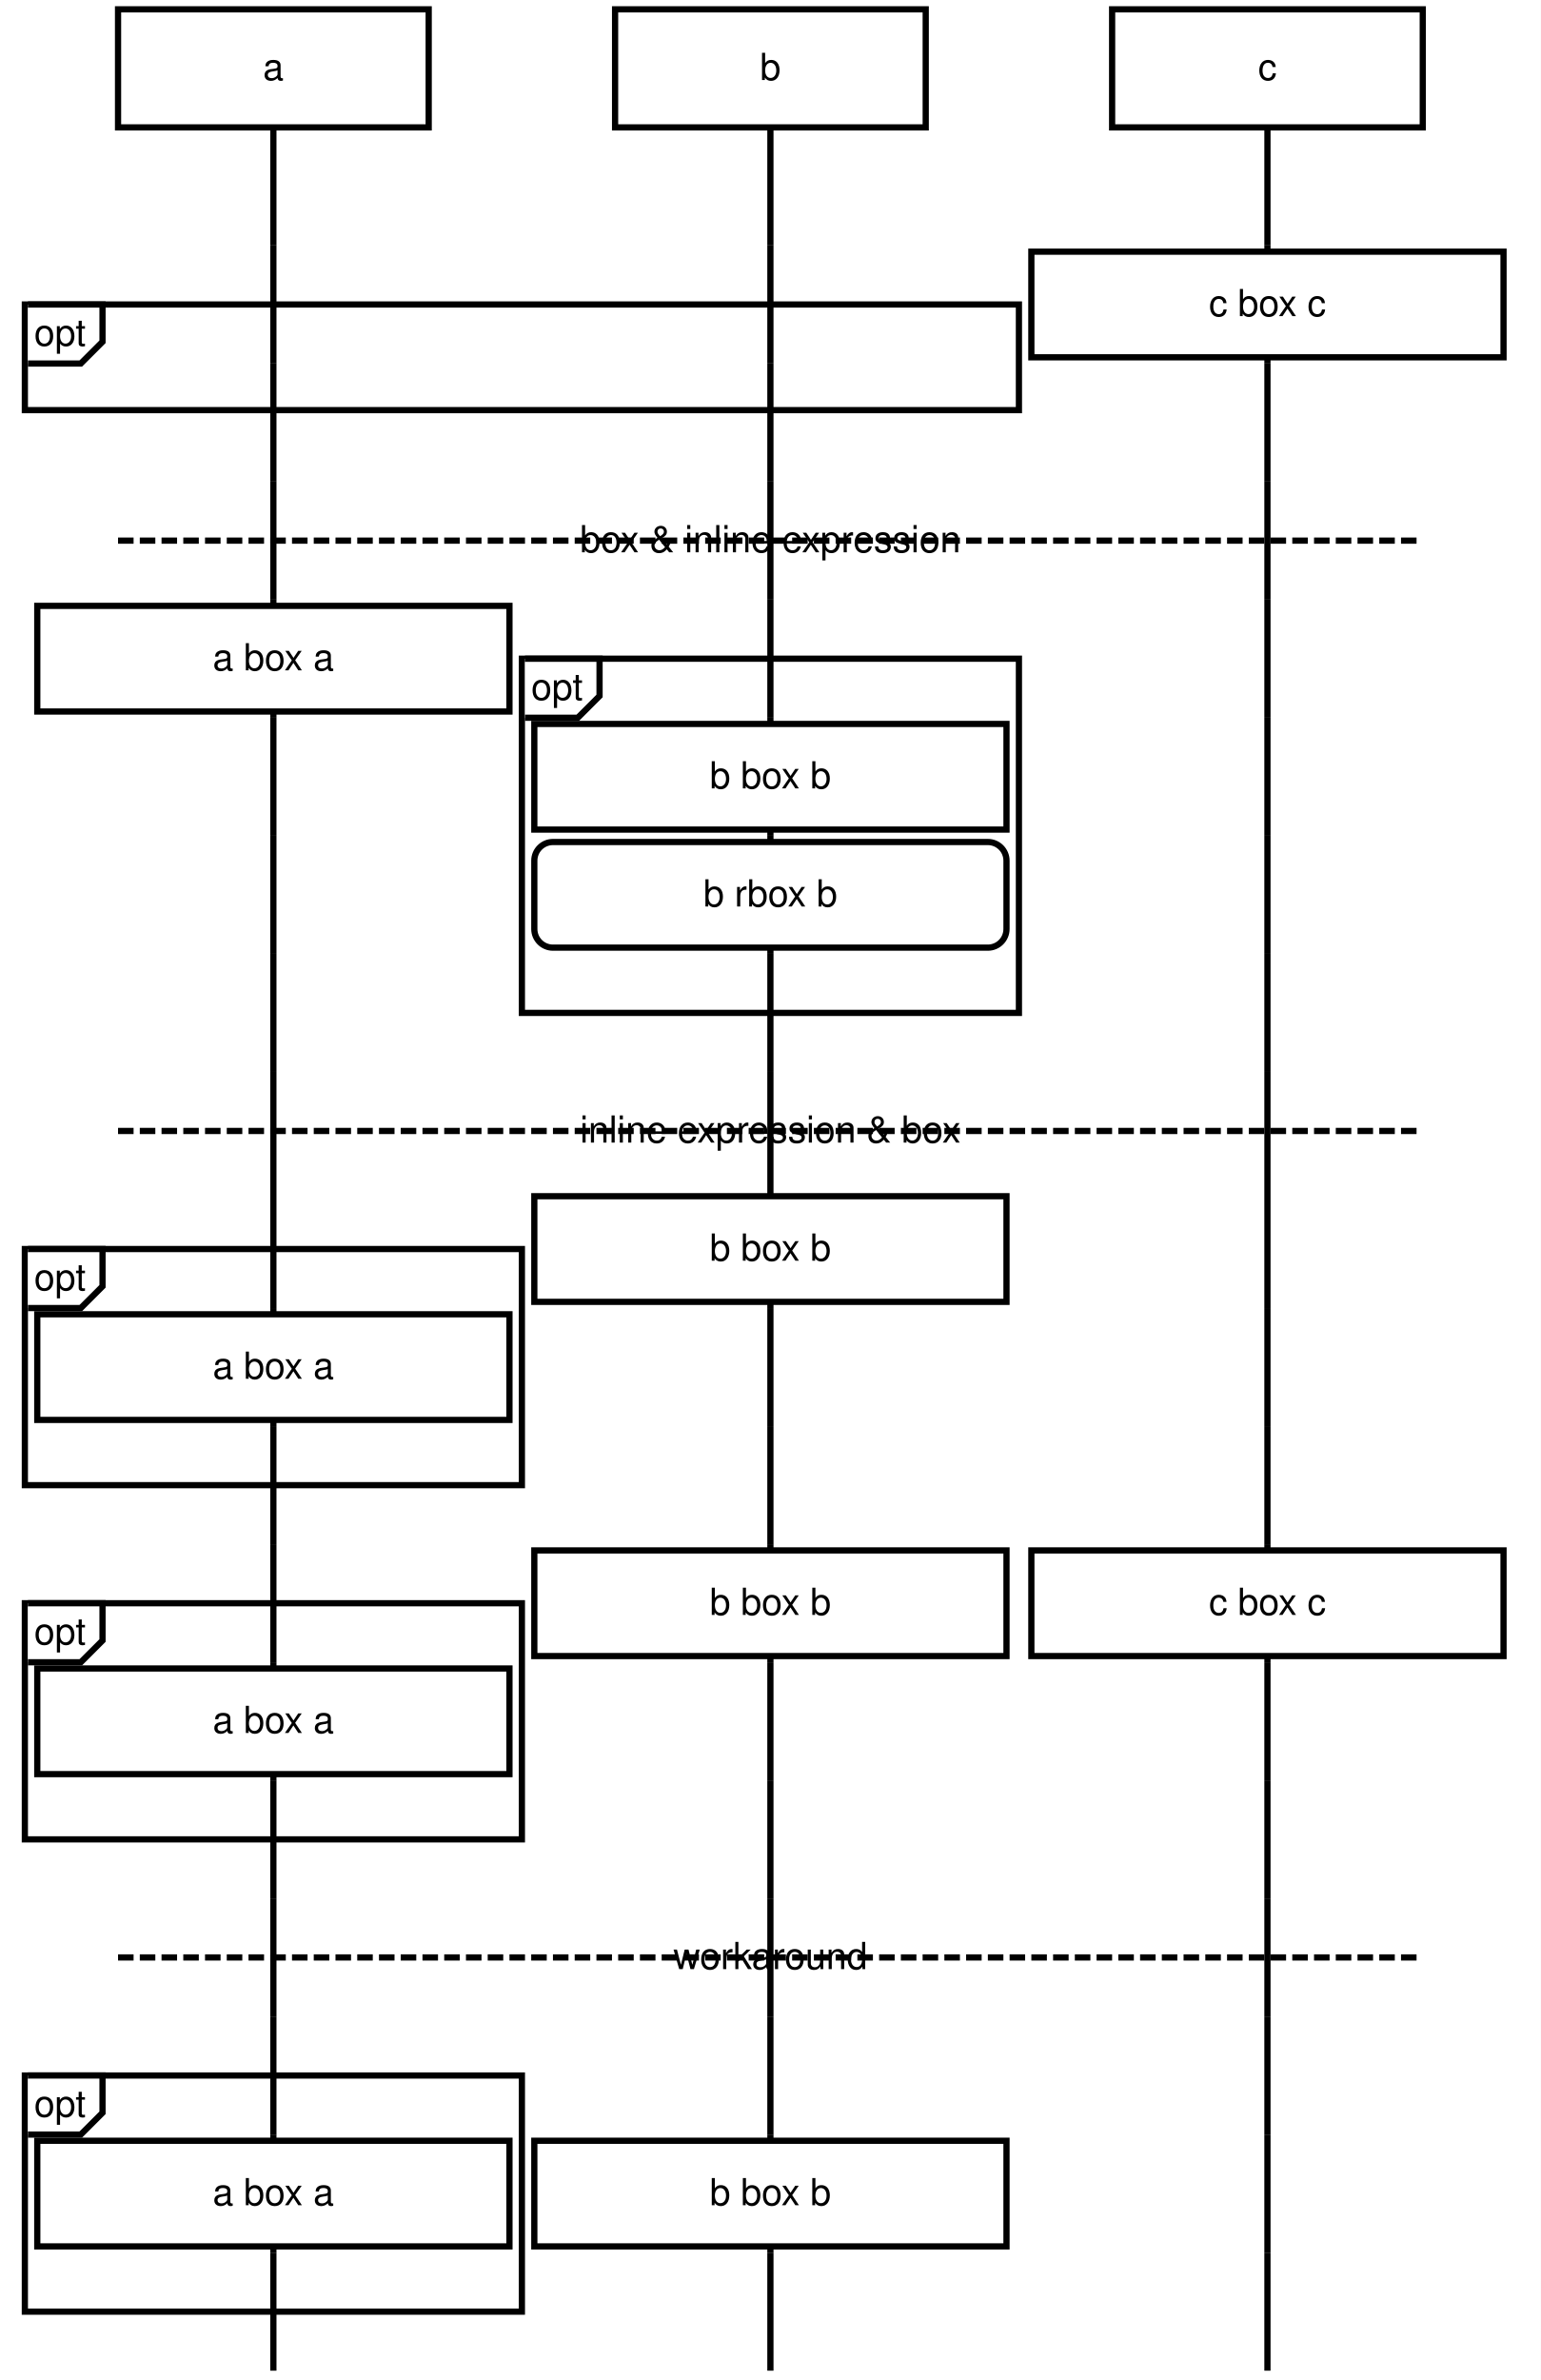
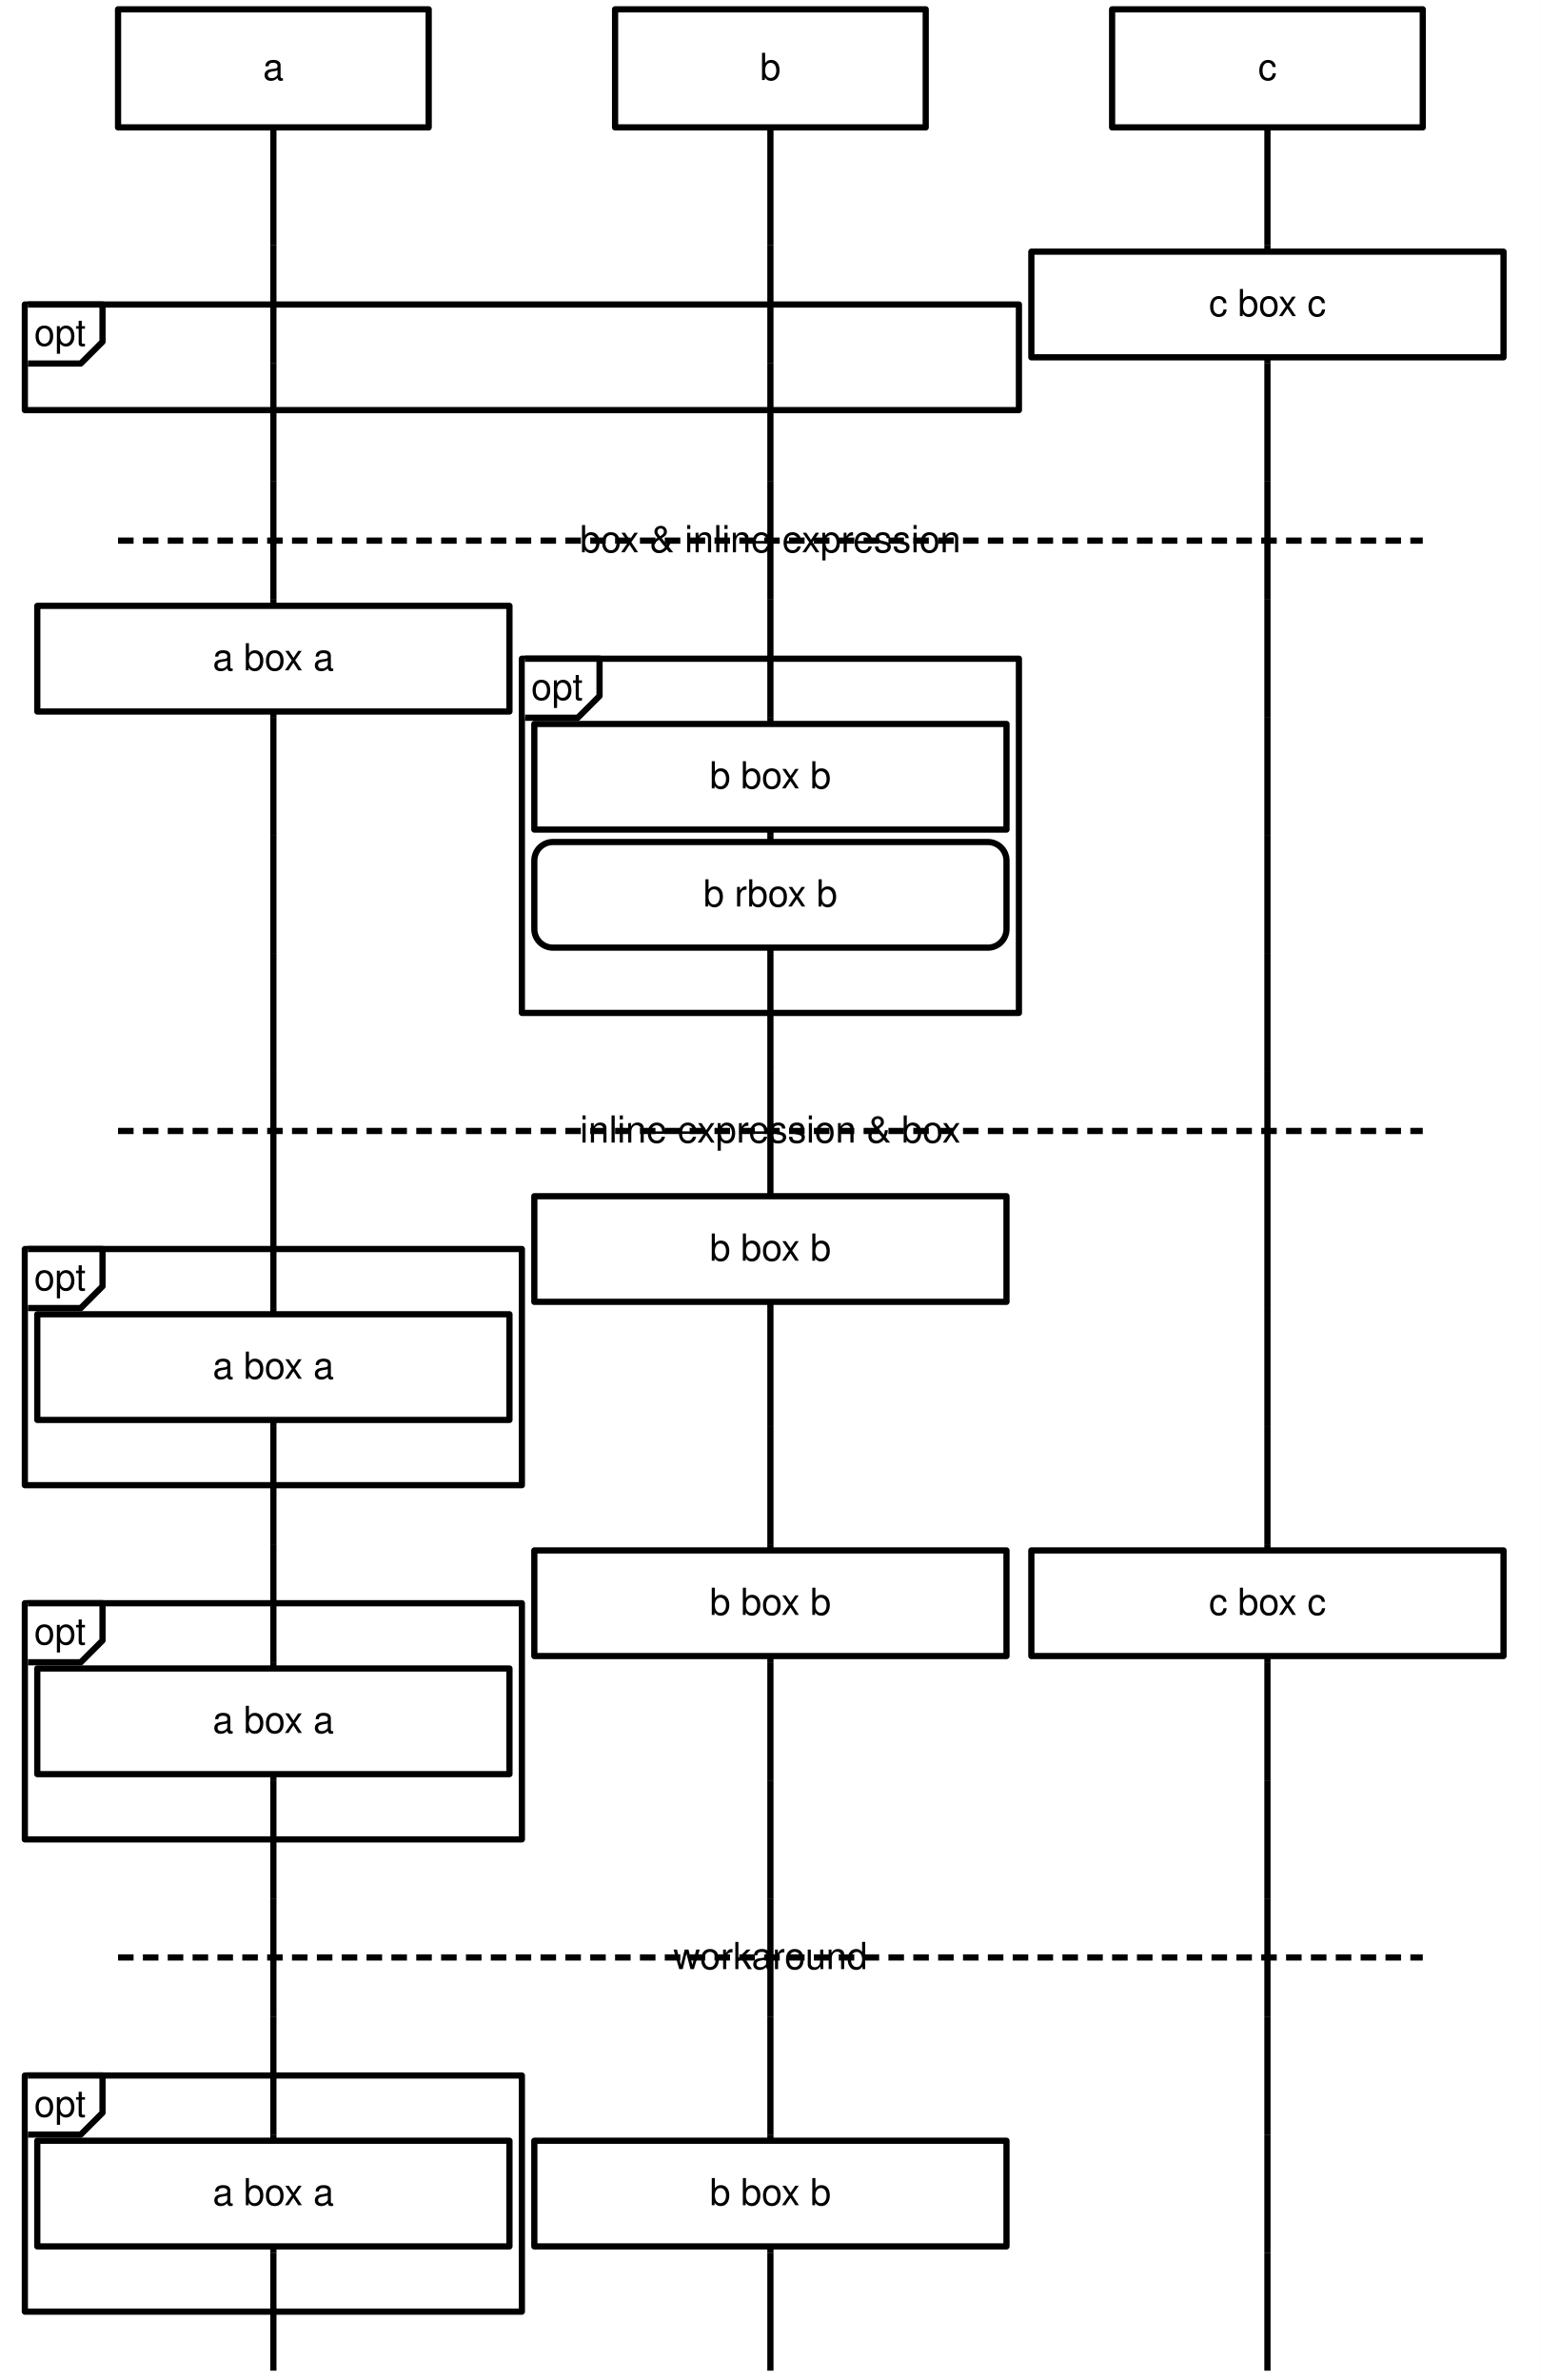
<svg xmlns="http://www.w3.org/2000/svg" xmlns:xlink="http://www.w3.org/1999/xlink" version="1.1" id="mscgen_js-svg-__svg" class="mscgen_js-svg-__svg" width="496" height="766">
  <defs>
-     <style type="text/css">svg.mscgen_js-svg-__svg{font-family:Helvetica,sans-serif;font-size:12px;font-weight:normal;font-style:normal;text-decoration:none;background-color:white;stroke:black;stroke-width:2;color:black;}.mscgen_js-svg-__svg rect{fill:none;stroke:black;}.mscgen_js-svg-__svg rect.entity{fill:white;}.mscgen_js-svg-__svg rect.label-text-background{fill:white;stroke:white;stroke-width:0;}.mscgen_js-svg-__svg rect.bglayer{fill:white;stroke:white;stroke-width:0;}.mscgen_js-svg-__svg line{stroke:black;}.mscgen_js-svg-__svg line.return, .mscgen_js-svg-__svg path.return{stroke-dasharray:5,2;}.mscgen_js-svg-__svg line.comment{stroke-dasharray:5,2;}.mscgen_js-svg-__svg line.inline_expression_divider{stroke-dasharray:10,5;}.mscgen_js-svg-__svg text{color:inherit;stroke:none;text-anchor:middle;}.mscgen_js-svg-__svg text.entity-text{text-decoration:underline;}.mscgen_js-svg-__svg text.anchor-start{text-anchor:start;}.mscgen_js-svg-__svg path{stroke:black;color:black;fill:none;}.mscgen_js-svg-__svg .arrow-marker{overflow:visible;}.mscgen_js-svg-__svg .arrow-style{stroke-width:1;}.mscgen_js-svg-__svg .arcrowomit{stroke-dasharray:2,2;}.mscgen_js-svg-__svg rect.box, .mscgen_js-svg-__svg path.box{fill:white;}.mscgen_js-svg-__svg .inherit{stroke:inherit;color:inherit;}.mscgen_js-svg-__svg .inherit-fill{fill:inherit;}.mscgen_js-svg-__svg .watermark{stroke:black;color:black;fill:black;font-size:48pt;font-weight:bold;opacity:0.14;}</style>
+     <style type="text/css">svg.mscgen_js-svg-__svg{font-family:Helvetica,sans-serif;font-size:12px;font-weight:normal;font-style:normal;text-decoration:none;background-color:white;stroke:black;stroke-width:2;color:black;}.mscgen_js-svg-__svg rect{fill:none;stroke:black;}.mscgen_js-svg-__svg rect.label-text-background{fill:white;stroke:white;stroke-width:0;}.mscgen_js-svg-__svg rect.bglayer{fill:white;stroke:white;stroke-width:0;}.mscgen_js-svg-__svg line{stroke:black;}.mscgen_js-svg-__svg line.return, .mscgen_js-svg-__svg path.return, .mscgen_js-svg-__svg line.comment{stroke-dasharray:5,3;}.mscgen_js-svg-__svg line.inline_expression_divider{stroke-dasharray:10,5;}.mscgen_js-svg-__svg text{color:inherit;stroke:none;text-anchor:middle;}.mscgen_js-svg-__svg text.entity-text{text-decoration:underline;}.mscgen_js-svg-__svg text.anchor-start{text-anchor:start;}.mscgen_js-svg-__svg path{stroke:black;color:black;fill:none;}.mscgen_js-svg-__svg .arrow-marker{overflow:visible;}.mscgen_js-svg-__svg .arrow-style{stroke-width:1;}.mscgen_js-svg-__svg line.arcrow, .mscgen_js-svg-__svg line.arcrowomit, .mscgen_js-svg-__svg .emphasised{stroke-linecap: butt;}.mscgen_js-svg-__svg line.arcrowomit{stroke-dasharray:2,2;}.mscgen_js-svg-__svg rect.box, .mscgen_js-svg-__svg path.box, .mscgen_js-svg-__svg rect.entity{fill:white;stroke-linejoin:round;}.mscgen_js-svg-__svg .inherit{stroke:inherit;color:inherit;}.mscgen_js-svg-__svg .inherit-fill{fill:inherit;}.mscgen_js-svg-__svg .watermark{stroke:black;color:black;fill:black;font-size:48pt;font-weight:bold;opacity:0.14;}</style>
    <g id="mscgen_js-svg-__svg__defs">
      <g id="mscgen_js-svg-__svgentities">
        <g id="mscgen_js-svg-__svga">
          <rect width="100" height="38" class="entity" />
          <g>
            <text x="50" y="22.75" class="entity-text ">
              <tspan>a</tspan>
            </text>
          </g>
        </g>
        <g id="mscgen_js-svg-__svgb">
          <rect width="100" height="38" x="160" class="entity" />
          <g>
            <text x="210" y="22.75" class="entity-text ">
              <tspan>b</tspan>
            </text>
          </g>
        </g>
        <g id="mscgen_js-svg-__svgc">
          <rect width="100" height="38" x="320" class="entity" />
          <g>
            <text x="370" y="22.75" class="entity-text ">
              <tspan>c</tspan>
            </text>
          </g>
        </g>
      </g>
      <g id="mscgen_js-svg-__svgarcrow">
        <line x1="50" y1="-19" x2="50" y2="19" class="mscgen_js-svg-__svgarcrow" />
        <line x1="210" y1="-19" x2="210" y2="19" class="mscgen_js-svg-__svgarcrow" />
        <line x1="370" y1="-19" x2="370" y2="19" class="mscgen_js-svg-__svgarcrow" />
      </g>
      <g id="mscgen_js-svg-__svg0_0_label">
        <path d="M-29,0 l24,0  l0,12 l-7,7 l-17,0 " class="box inline_expression_label" />
        <g>
          <text x="-27" y="13.25" class="inline_expression-text opt-text anchor-start ">
            <tspan>opt</tspan>
          </text>
        </g>
      </g>
      <g id="mscgen_js-svg-__svg0_1">
        <rect width="152" height="34" x="294" y="-17" class="box" />
        <g>
          <text x="370" y="3.75" class="box-text ">
            <tspan>c box c</tspan>
          </text>
        </g>
      </g>
      <g id="mscgen_js-svg-__svgarcrow_0">
        <line x1="50" y1="-19" x2="50" y2="19" class="arcrow" />
        <line x1="210" y1="-19" x2="210" y2="19" class="arcrow" />
        <line x1="370" y1="-19" x2="370" y2="19" class="arcrow" />
      </g>
      <g id="mscgen_js-svg-__svg1_0">
        <g id="mscgen_js-svg-__svg1_0_lbl" />
      </g>
      <g id="mscgen_js-svg-__svgarcrow_1">
        <line x1="50" y1="-19" x2="50" y2="19" class="arcrow" />
        <line x1="210" y1="-19" x2="210" y2="19" class="arcrow" />
        <line x1="370" y1="-19" x2="370" y2="19" class="arcrow" />
      </g>
      <g id="mscgen_js-svg-__svg2_0">
        <line x1="0" y1="0" x2="420" y2="0" class="comment" />
        <g id="mscgen_js-svg-__svg2_0_txt">
          <g id="mscgen_js-svg-__svg2_0_txt_lbl">
            <rect width="15" height="15" x="2" y="2" class="label-text-background" />
            <text x="210" y="3.75" class="empty-text comment-row-text ">
              <tspan>box &amp; inline expression</tspan>
            </text>
          </g>
        </g>
      </g>
      <g id="mscgen_js-svg-__svgarcrow_2">
        <line x1="50" y1="-19" x2="50" y2="19" class="arcrow" />
        <line x1="210" y1="-19" x2="210" y2="19" class="arcrow" />
        <line x1="370" y1="-19" x2="370" y2="19" class="arcrow" />
      </g>
      <g id="mscgen_js-svg-__svg3_0">
        <rect width="152" height="34" x="-26" y="-17" class="box" />
        <g>
          <text x="50" y="3.75" class="box-text ">
            <tspan>a box a</tspan>
          </text>
        </g>
      </g>
      <g id="mscgen_js-svg-__svg3_1_label">
        <path d="M131,0 l24,0  l0,12 l-7,7 l-17,0 " class="box inline_expression_label" />
        <g>
          <text x="133" y="13.25" class="inline_expression-text opt-text anchor-start ">
            <tspan>opt</tspan>
          </text>
        </g>
      </g>
      <g id="mscgen_js-svg-__svgarcrow_3">
        <line x1="50" y1="-19" x2="50" y2="19" class="arcrow" />
        <line x1="210" y1="-19" x2="210" y2="19" class="arcrow" />
        <line x1="370" y1="-19" x2="370" y2="19" class="arcrow" />
      </g>
      <g id="mscgen_js-svg-__svg4_0">
        <rect width="152" height="34" x="134" y="-17" class="box" />
        <g>
          <text x="210" y="3.75" class="box-text ">
            <tspan>b box b</tspan>
          </text>
        </g>
      </g>
      <g id="mscgen_js-svg-__svgarcrow_4">
        <line x1="50" y1="-19" x2="50" y2="19" class="arcrow" />
        <line x1="210" y1="-19" x2="210" y2="19" class="arcrow" />
        <line x1="370" y1="-19" x2="370" y2="19" class="arcrow" />
      </g>
      <g id="mscgen_js-svg-__svg5_0">
        <rect width="152" height="34" x="134" y="-17" rx="6" ry="6" class="box rbox" />
        <g>
          <text x="210" y="3.75" class="box-text rbox-text ">
            <tspan>b rbox b</tspan>
          </text>
        </g>
      </g>
      <g id="mscgen_js-svg-__svgarcrow_5">
        <line x1="50" y1="-19" x2="50" y2="19" class="arcrow" />
        <line x1="210" y1="-19" x2="210" y2="19" class="arcrow" />
        <line x1="370" y1="-19" x2="370" y2="19" class="arcrow" />
      </g>
      <g id="mscgen_js-svg-__svg6_0">
        <g id="mscgen_js-svg-__svg6_0_lbl" />
      </g>
      <g id="mscgen_js-svg-__svgarcrow_6">
        <line x1="50" y1="-19" x2="50" y2="19" class="arcrow" />
        <line x1="210" y1="-19" x2="210" y2="19" class="arcrow" />
        <line x1="370" y1="-19" x2="370" y2="19" class="arcrow" />
      </g>
      <g id="mscgen_js-svg-__svg7_0">
        <line x1="0" y1="0" x2="420" y2="0" class="comment" />
        <g id="mscgen_js-svg-__svg7_0_txt">
          <g id="mscgen_js-svg-__svg7_0_txt_lbl">
            <rect width="15" height="15" x="2" y="2" class="label-text-background" />
            <text x="210" y="3.75" class="empty-text comment-row-text ">
              <tspan>inline expression &amp; box</tspan>
            </text>
          </g>
        </g>
      </g>
      <g id="mscgen_js-svg-__svgarcrow_7">
        <line x1="50" y1="-19" x2="50" y2="19" class="arcrow" />
        <line x1="210" y1="-19" x2="210" y2="19" class="arcrow" />
        <line x1="370" y1="-19" x2="370" y2="19" class="arcrow" />
      </g>
      <g id="mscgen_js-svg-__svg8_0_label">
        <path d="M-29,0 l24,0  l0,12 l-7,7 l-17,0 " class="box inline_expression_label" />
        <g>
          <text x="-27" y="13.25" class="inline_expression-text opt-text anchor-start ">
            <tspan>opt</tspan>
          </text>
        </g>
      </g>
      <g id="mscgen_js-svg-__svg8_1">
        <rect width="152" height="34" x="134" y="-17" class="box" />
        <g>
          <text x="210" y="3.75" class="box-text ">
            <tspan>b box b</tspan>
          </text>
        </g>
      </g>
      <g id="mscgen_js-svg-__svgarcrow_8">
        <line x1="50" y1="-19" x2="50" y2="19" class="arcrow" />
        <line x1="210" y1="-19" x2="210" y2="19" class="arcrow" />
        <line x1="370" y1="-19" x2="370" y2="19" class="arcrow" />
      </g>
      <g id="mscgen_js-svg-__svg9_0">
        <rect width="152" height="34" x="-26" y="-17" class="box" />
        <g>
          <text x="50" y="3.75" class="box-text ">
            <tspan>a box a</tspan>
          </text>
        </g>
      </g>
      <g id="mscgen_js-svg-__svgarcrow_9">
        <line x1="50" y1="-19" x2="50" y2="19" class="arcrow" />
        <line x1="210" y1="-19" x2="210" y2="19" class="arcrow" />
        <line x1="370" y1="-19" x2="370" y2="19" class="arcrow" />
      </g>
      <g id="mscgen_js-svg-__svg10_0">
        <g id="mscgen_js-svg-__svg10_0_lbl" />
      </g>
      <g id="mscgen_js-svg-__svgarcrow_10">
        <line x1="50" y1="-19" x2="50" y2="19" class="arcrow" />
        <line x1="210" y1="-19" x2="210" y2="19" class="arcrow" />
        <line x1="370" y1="-19" x2="370" y2="19" class="arcrow" />
      </g>
      <g id="mscgen_js-svg-__svg11_0">
        <rect width="152" height="34" x="134" y="-17" class="box" />
        <g>
          <text x="210" y="3.75" class="box-text ">
            <tspan>b box b</tspan>
          </text>
        </g>
      </g>
      <g id="mscgen_js-svg-__svg11_1">
        <rect width="152" height="34" x="294" y="-17" class="box" />
        <g>
          <text x="370" y="3.75" class="box-text ">
            <tspan>c box c</tspan>
          </text>
        </g>
      </g>
      <g id="mscgen_js-svg-__svg11_2_label">
        <path d="M-29,0 l24,0  l0,12 l-7,7 l-17,0 " class="box inline_expression_label" />
        <g>
          <text x="-27" y="13.25" class="inline_expression-text opt-text anchor-start ">
            <tspan>opt</tspan>
          </text>
        </g>
      </g>
      <g id="mscgen_js-svg-__svgarcrow_11">
        <line x1="50" y1="-19" x2="50" y2="19" class="arcrow" />
        <line x1="210" y1="-19" x2="210" y2="19" class="arcrow" />
        <line x1="370" y1="-19" x2="370" y2="19" class="arcrow" />
      </g>
      <g id="mscgen_js-svg-__svg12_0">
        <rect width="152" height="34" x="-26" y="-17" class="box" />
        <g>
          <text x="50" y="3.75" class="box-text ">
            <tspan>a box a</tspan>
          </text>
        </g>
      </g>
      <g id="mscgen_js-svg-__svgarcrow_12">
        <line x1="50" y1="-19" x2="50" y2="19" class="arcrow" />
        <line x1="210" y1="-19" x2="210" y2="19" class="arcrow" />
        <line x1="370" y1="-19" x2="370" y2="19" class="arcrow" />
      </g>
      <g id="mscgen_js-svg-__svg13_0">
        <g id="mscgen_js-svg-__svg13_0_lbl" />
      </g>
      <g id="mscgen_js-svg-__svgarcrow_13">
        <line x1="50" y1="-19" x2="50" y2="19" class="arcrow" />
        <line x1="210" y1="-19" x2="210" y2="19" class="arcrow" />
        <line x1="370" y1="-19" x2="370" y2="19" class="arcrow" />
      </g>
      <g id="mscgen_js-svg-__svg14_0">
        <line x1="0" y1="0" x2="420" y2="0" class="comment" />
        <g id="mscgen_js-svg-__svg14_0_txt">
          <g id="mscgen_js-svg-__svg14_0_txt_lbl">
            <rect width="15" height="15" x="2" y="2" class="label-text-background" />
            <text x="210" y="3.75" class="empty-text comment-row-text ">
              <tspan>workaround</tspan>
            </text>
          </g>
        </g>
      </g>
      <g id="mscgen_js-svg-__svgarcrow_14">
        <line x1="50" y1="-19" x2="50" y2="19" class="arcrow" />
        <line x1="210" y1="-19" x2="210" y2="19" class="arcrow" />
        <line x1="370" y1="-19" x2="370" y2="19" class="arcrow" />
      </g>
      <g id="mscgen_js-svg-__svg15_0_label">
        <path d="M-29,0 l24,0  l0,12 l-7,7 l-17,0 " class="box inline_expression_label" />
        <g>
          <text x="-27" y="13.25" class="inline_expression-text opt-text anchor-start ">
            <tspan>opt</tspan>
          </text>
        </g>
      </g>
      <g id="mscgen_js-svg-__svgarcrow_15">
        <line x1="50" y1="-19" x2="50" y2="19" class="arcrow" />
        <line x1="210" y1="-19" x2="210" y2="19" class="arcrow" />
        <line x1="370" y1="-19" x2="370" y2="19" class="arcrow" />
      </g>
      <g id="mscgen_js-svg-__svg16_0">
        <rect width="152" height="34" x="-26" y="-17" class="box" />
        <g>
          <text x="50" y="3.75" class="box-text ">
            <tspan>a box a</tspan>
          </text>
        </g>
      </g>
      <g id="mscgen_js-svg-__svg16_1">
        <rect width="152" height="34" x="134" y="-17" class="box" />
        <g>
          <text x="210" y="3.75" class="box-text ">
            <tspan>b box b</tspan>
          </text>
        </g>
      </g>
      <g id="mscgen_js-svg-__svgarcrow_16">
        <line x1="50" y1="-19" x2="50" y2="19" class="arcrow" />
        <line x1="210" y1="-19" x2="210" y2="19" class="arcrow" />
        <line x1="370" y1="-19" x2="370" y2="19" class="arcrow" />
      </g>
      <g id="mscgen_js-svg-__svg17_0">
        <g id="mscgen_js-svg-__svg17_0_lbl" />
      </g>
      <g id="mscgen_js-svg-__svgarcrow_17">
        <line x1="50" y1="-19" x2="50" y2="19" class="arcrow" />
        <line x1="210" y1="-19" x2="210" y2="19" class="arcrow" />
        <line x1="370" y1="-19" x2="370" y2="19" class="arcrow" />
      </g>
      <g id="mscgen_js-svg-__svg0_0">
        <rect width="320" height="34" x="-30" class="box inline_expression opt" />
      </g>
      <g id="mscgen_js-svg-__svg3_1">
        <rect width="160" height="114" x="130" class="box inline_expression opt" />
      </g>
      <g id="mscgen_js-svg-__svg8_0">
        <rect width="160" height="76" x="-30" class="box inline_expression opt" />
      </g>
      <g id="mscgen_js-svg-__svg11_2">
        <rect width="160" height="76" x="-30" class="box inline_expression opt" />
      </g>
      <g id="mscgen_js-svg-__svg15_0">
        <rect width="160" height="76" x="-30" class="box inline_expression opt" />
      </g>
    </g>
  </defs>
  <g id="mscgen_js-svg-__svg__body" transform="translate(38,3) scale(1,1)">
    <g id="mscgen_js-svg-__svg__background">
      <rect width="496" height="766" x="-38" y="-3" class="bglayer" />
    </g>
    <g id="mscgen_js-svg-__svg__arcspanlayer">
      <use x="0" y="95" xlink:href="#mscgen_js-svg-__svg0_0" />
      <use x="0" y="209" xlink:href="#mscgen_js-svg-__svg3_1" />
      <use x="0" y="399" xlink:href="#mscgen_js-svg-__svg8_0" />
      <use x="0" y="513" xlink:href="#mscgen_js-svg-__svg11_2" />
      <use x="0" y="665" xlink:href="#mscgen_js-svg-__svg15_0" />
    </g>
    <g id="mscgen_js-svg-__svg__lifelinelayer">
      <use x="0" y="57" xlink:href="#mscgen_js-svg-__svgarcrow" />
      <use x="0" y="95" xlink:href="#mscgen_js-svg-__svgarcrow_0" />
      <use x="0" y="133" xlink:href="#mscgen_js-svg-__svgarcrow_1" />
      <use x="0" y="171" xlink:href="#mscgen_js-svg-__svgarcrow_2" />
      <use x="0" y="209" xlink:href="#mscgen_js-svg-__svgarcrow_3" />
      <use x="0" y="247" xlink:href="#mscgen_js-svg-__svgarcrow_4" />
      <use x="0" y="285" xlink:href="#mscgen_js-svg-__svgarcrow_5" />
      <use x="0" y="323" xlink:href="#mscgen_js-svg-__svgarcrow_6" />
      <use x="0" y="361" xlink:href="#mscgen_js-svg-__svgarcrow_7" />
      <use x="0" y="399" xlink:href="#mscgen_js-svg-__svgarcrow_8" />
      <use x="0" y="437" xlink:href="#mscgen_js-svg-__svgarcrow_9" />
      <use x="0" y="475" xlink:href="#mscgen_js-svg-__svgarcrow_10" />
      <use x="0" y="513" xlink:href="#mscgen_js-svg-__svgarcrow_11" />
      <use x="0" y="551" xlink:href="#mscgen_js-svg-__svgarcrow_12" />
      <use x="0" y="589" xlink:href="#mscgen_js-svg-__svgarcrow_13" />
      <use x="0" y="627" xlink:href="#mscgen_js-svg-__svgarcrow_14" />
      <use x="0" y="665" xlink:href="#mscgen_js-svg-__svgarcrow_15" />
      <use x="0" y="703" xlink:href="#mscgen_js-svg-__svgarcrow_16" />
      <use x="0" y="741" xlink:href="#mscgen_js-svg-__svgarcrow_17" />
    </g>
    <g id="mscgen_js-svg-__svg__sequencelayer">
      <use x="0" y="0" xlink:href="#mscgen_js-svg-__svgentities" />
      <use x="0" y="133" xlink:href="#mscgen_js-svg-__svg1_0" />
      <use x="0" y="171" xlink:href="#mscgen_js-svg-__svg2_0" />
      <use x="0" y="323" xlink:href="#mscgen_js-svg-__svg6_0" />
      <use x="0" y="361" xlink:href="#mscgen_js-svg-__svg7_0" />
      <use x="0" y="475" xlink:href="#mscgen_js-svg-__svg10_0" />
      <use x="0" y="589" xlink:href="#mscgen_js-svg-__svg13_0" />
      <use x="0" y="627" xlink:href="#mscgen_js-svg-__svg14_0" />
      <use x="0" y="741" xlink:href="#mscgen_js-svg-__svg17_0" />
    </g>
    <g id="mscgen_js-svg-__svg__notelayer">
      <use x="0" y="95" xlink:href="#mscgen_js-svg-__svg0_0_label" />
      <use x="0" y="95" xlink:href="#mscgen_js-svg-__svg0_1" />
      <use x="0" y="209" xlink:href="#mscgen_js-svg-__svg3_0" />
      <use x="0" y="209" xlink:href="#mscgen_js-svg-__svg3_1_label" />
      <use x="0" y="247" xlink:href="#mscgen_js-svg-__svg4_0" />
      <use x="0" y="285" xlink:href="#mscgen_js-svg-__svg5_0" />
      <use x="0" y="399" xlink:href="#mscgen_js-svg-__svg8_0_label" />
      <use x="0" y="399" xlink:href="#mscgen_js-svg-__svg8_1" />
      <use x="0" y="437" xlink:href="#mscgen_js-svg-__svg9_0" />
      <use x="0" y="513" xlink:href="#mscgen_js-svg-__svg11_0" />
      <use x="0" y="513" xlink:href="#mscgen_js-svg-__svg11_1" />
      <use x="0" y="513" xlink:href="#mscgen_js-svg-__svg11_2_label" />
      <use x="0" y="551" xlink:href="#mscgen_js-svg-__svg12_0" />
      <use x="0" y="665" xlink:href="#mscgen_js-svg-__svg15_0_label" />
      <use x="0" y="703" xlink:href="#mscgen_js-svg-__svg16_0" />
      <use x="0" y="703" xlink:href="#mscgen_js-svg-__svg16_1" />
    </g>
    <g id="mscgen_js-svg-__svg__watermark" />
  </g>
</svg>
